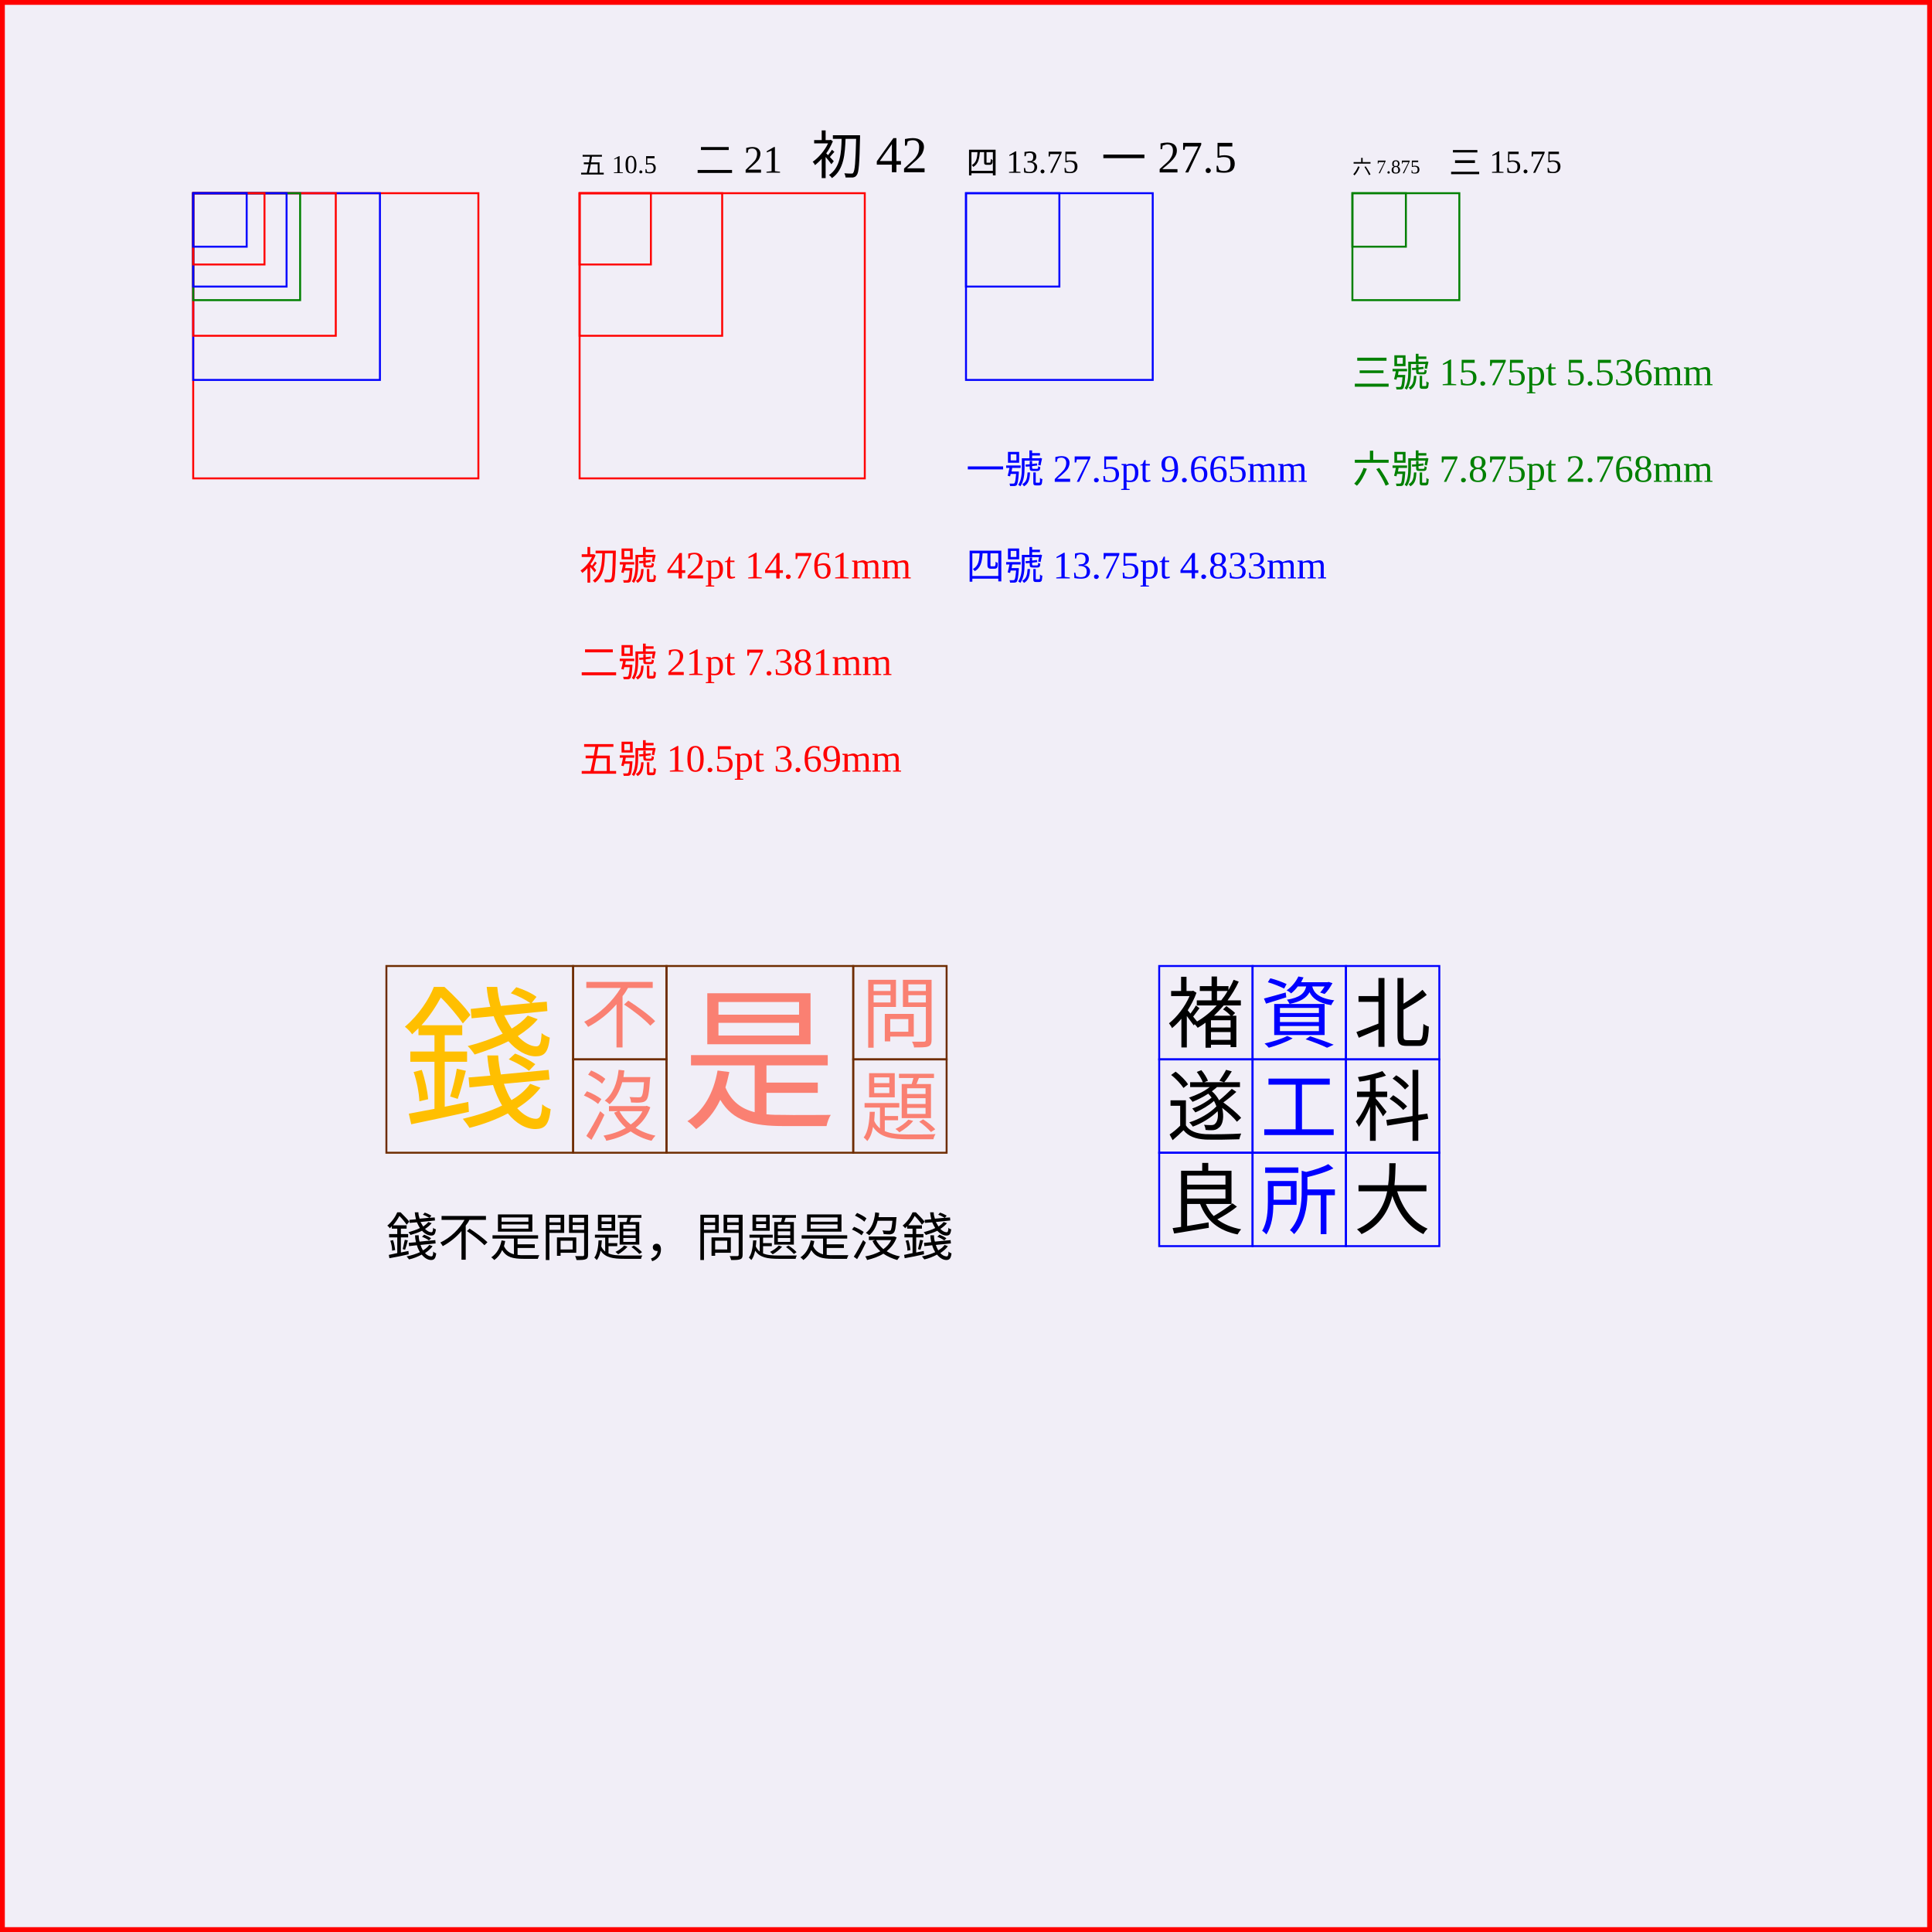
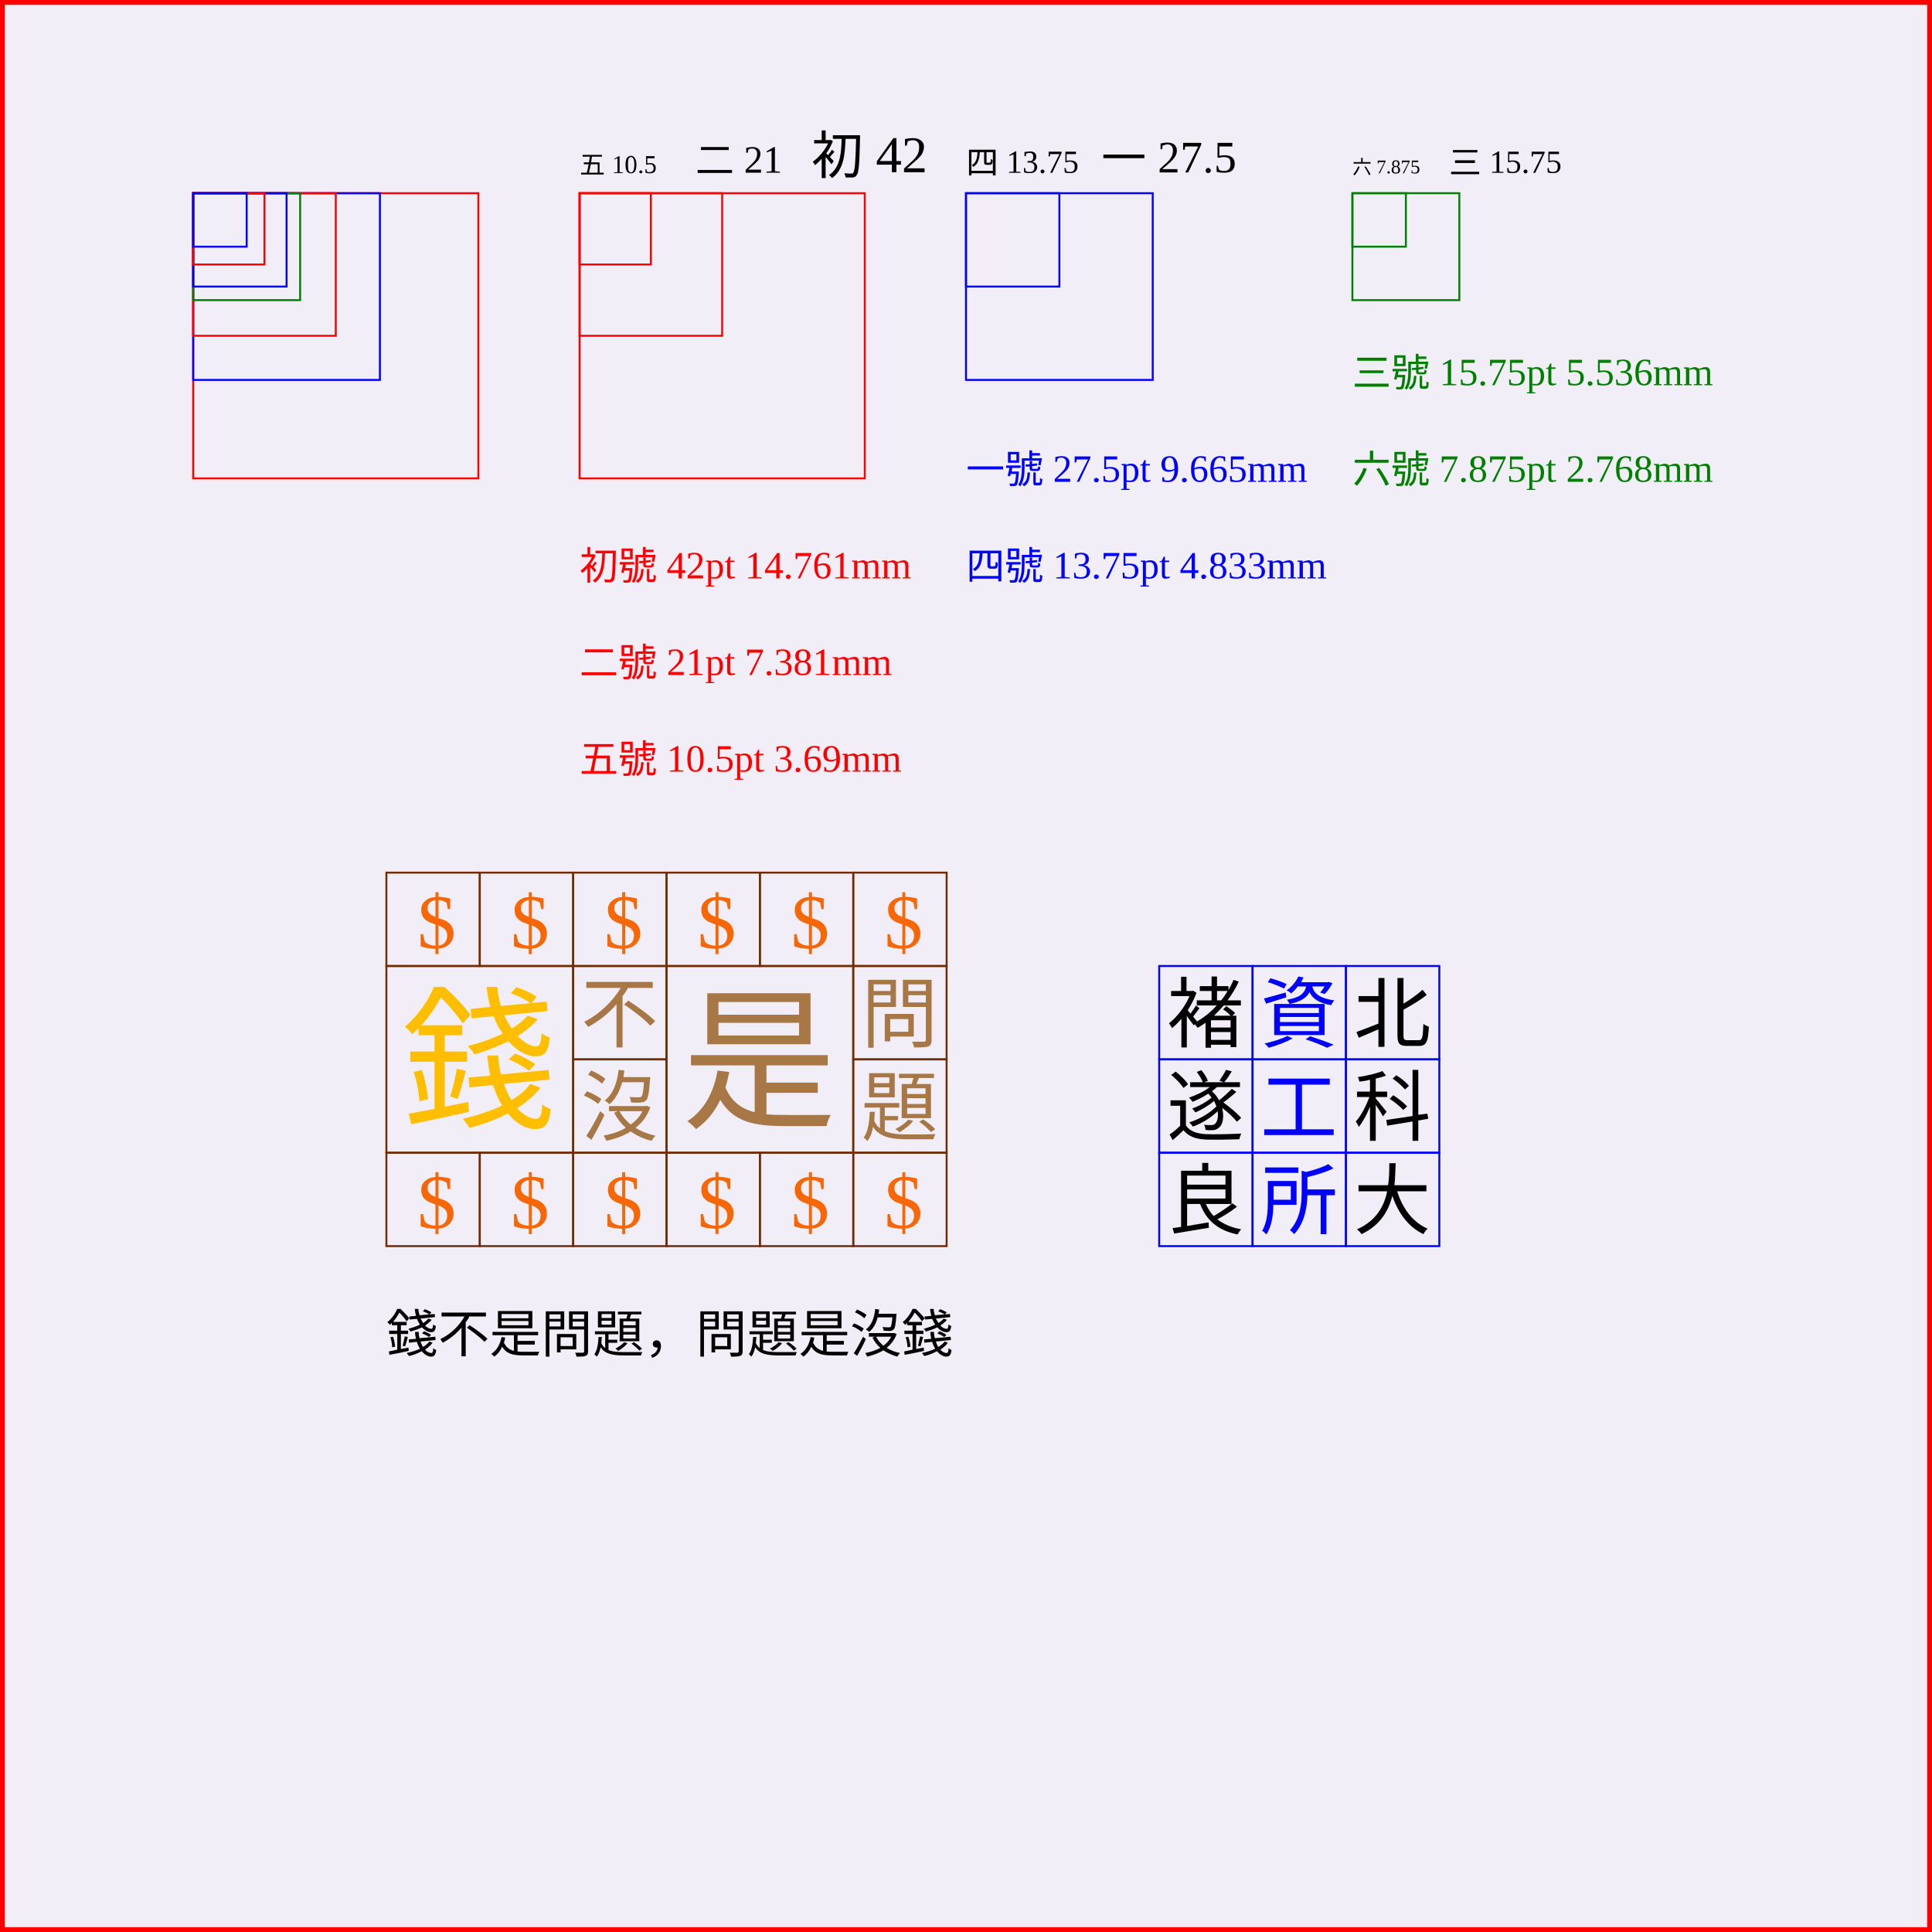
<svg xmlns="http://www.w3.org/2000/svg" version="1.1" width="100mm" height="100mm" viewBox="0 0 100 100">
  <rect x="0" y="0" width="100" height="100" stroke="red" stroke-width="0.5" fill="#F1EEF7" />
  <rect x="10" y="10" width="14.761" height="14.761" stroke="red" stroke-width="0.1" fill="none" />
  <rect x="10" y="10" width="9.665" height="9.665" stroke="blue" stroke-width="0.1" fill="none" />
  <rect x="10" y="10" width="7.38" height="7.38" stroke="red" stroke-width="0.1" fill="none" />
  <rect x="10" y="10" width="5.535" height="5.535" stroke="green" stroke-width="0.1" fill="none" />
  <rect x="10" y="10" width="4.833" height="4.833" stroke="blue" stroke-width="0.1" fill="none" />
  <rect x="10" y="10" width="3.69" height="3.69" stroke="red" stroke-width="0.1" fill="none" />
  <rect x="10" y="10" width="2.768" height="2.768" stroke="blue" stroke-width="0.1" fill="none" />
  <rect x="30" y="10" width="14.761" height="14.761" stroke="red" stroke-width="0.1" fill="none" />
  <text x="42" y="9" style="font-size:2pt;">初 42</text>
  <rect x="30" y="10" width="7.38" height="7.38" stroke="red" stroke-width="0.1" fill="none" />
  <text x="36" y="9" style="font-size:1.5pt;">二 21</text>
  <rect x="30" y="10" width="3.69" height="3.69" stroke="red" stroke-width="0.1" fill="none" />
  <text x="30" y="9" style="font-size:1pt;">五 10.5</text>
  <rect x="50" y="10" width="9.665" height="9.665" stroke="blue" stroke-width="0.1" fill="none" />
  <text x="57" y="9" style="font-size:1.75pt;">一 27.5</text>
  <rect x="50" y="10" width="4.833" height="4.833" stroke="blue" stroke-width="0.1" fill="none" />
  <text x="50" y="9" style="font-size:1.25pt;">四 13.75</text>
  <rect x="70" y="10" width="5.535" height="5.535" stroke="green" stroke-width="0.1" fill="none" />
  <text x="75" y="9" style="font-size:1.25pt;">三 15.75</text>
  <rect x="70" y="10" width="2.768" height="2.768" stroke="green" stroke-width="0.1" fill="none" />
  <text x="70" y="9" style="font-size:0.75pt;">六 7.875</text>
+   <rect x="20" y="45.167" width="4.833" height="4.833" stroke="#6E2C00" stroke-width="0.1" fill="none" />
+   <text x="21.6" y="49.067" style="font-size:3pt;;" fill="#F86706">$</text>
+   <rect x="24.833" y="45.167" width="4.833" height="4.833" stroke="#6E2C00" stroke-width="0.1" fill="none" />
+   <text x="26.433" y="49.067" style="font-size:3pt;;" fill="#F86706">$</text>
+   <rect x="29.666" y="45.167" width="4.833" height="4.833" stroke="#6E2C00" stroke-width="0.1" fill="none" />
+   <text x="31.266" y="49.067" style="font-size:3pt;;" fill="#F86706">$</text>
+   <rect x="34.499" y="45.167" width="4.833" height="4.833" stroke="#6E2C00" stroke-width="0.1" fill="none" />
+   <text x="36.099" y="49.067" style="font-size:3pt;;" fill="#F86706">$</text>
+   <rect x="39.332" y="45.167" width="4.833" height="4.833" stroke="#6E2C00" stroke-width="0.1" fill="none" />
+   <text x="40.932" y="49.067" style="font-size:3pt;;" fill="#F86706">$</text>
+   <rect x="44.165" y="45.167" width="4.833" height="4.833" stroke="#6E2C00" stroke-width="0.1" fill="none" />
+   <text x="45.765" y="49.067" style="font-size:3pt;;" fill="#F86706">$</text>
  <rect x="20" y="50" width="9.665" height="9.665" stroke="#6E2C00" stroke-width="0.1" fill="none" />
  <text x="20.8" y="57.8" style="font-size:6pt;" fill="#FFBF00">錢</text>
  <rect x="29.665" y="50" width="4.833" height="4.833" stroke="#6E2C00" stroke-width="0.1" fill="none" />
-   <text x="30.065" y="53.9" style="font-size:3pt;;" fill="#FA8072">不</text>
+   <text x="30.065" y="53.9" style="font-size:3pt;;" fill="#A87746">不</text>
  <rect x="29.665" y="54.833" width="4.833" height="4.833" stroke="#6E2C00" stroke-width="0.1" fill="none" />
-   <text x="30.065" y="58.733" style="font-size:3pt;" fill="#FA8072">沒</text>
+   <text x="30.065" y="58.733" style="font-size:3pt;" fill="#A87746">沒</text>
  <rect x="34.498" y="50" width="9.665" height="9.665" stroke="#6E2C00" stroke-width="0.1" fill="none" />
-   <text x="35.298" y="57.8" style="font-size:6pt;" fill="#FA8072">是</text>
+   <text x="35.298" y="57.8" style="font-size:6pt;" fill="#A87746">是</text>
  <rect x="44.163" y="50" width="4.833" height="4.833" stroke="#6E2C00" stroke-width="0.1" fill="none" />
-   <text x="44.563" y="53.9" style="font-size:3pt;" fill="#FA8072">問</text>
+   <text x="44.563" y="53.9" style="font-size:3pt;" fill="#A87746">問</text>
  <rect x="44.163" y="54.833" width="4.833" height="4.833" stroke="#6E2C00" stroke-width="0.1" fill="none" />
-   <text x="44.563" y="58.733" style="font-size:3pt;" fill="#FA8072">題</text>
-   <text x="20" y="65" style="font-size:2pt;">錢不是問題，問題是沒錢</text>
+   <text x="44.563" y="58.733" style="font-size:3pt;" fill="#A87746">題</text>
+   <rect x="20" y="59.666" width="4.833" height="4.833" stroke="#6E2C00" stroke-width="0.1" fill="none" />
+   <text x="21.6" y="63.566" style="font-size:3pt;;" fill="#F86706">$</text>
+   <rect x="24.833" y="59.666" width="4.833" height="4.833" stroke="#6E2C00" stroke-width="0.1" fill="none" />
+   <text x="26.433" y="63.566" style="font-size:3pt;;" fill="#F86706">$</text>
+   <rect x="29.666" y="59.666" width="4.833" height="4.833" stroke="#6E2C00" stroke-width="0.1" fill="none" />
+   <text x="31.266" y="63.566" style="font-size:3pt;;" fill="#F86706">$</text>
+   <rect x="34.499" y="59.666" width="4.833" height="4.833" stroke="#6E2C00" stroke-width="0.1" fill="none" />
+   <text x="36.099" y="63.566" style="font-size:3pt;;" fill="#F86706">$</text>
+   <rect x="39.332" y="59.666" width="4.833" height="4.833" stroke="#6E2C00" stroke-width="0.1" fill="none" />
+   <text x="40.932" y="63.566" style="font-size:3pt;;" fill="#F86706">$</text>
+   <rect x="44.165" y="59.666" width="4.833" height="4.833" stroke="#6E2C00" stroke-width="0.1" fill="none" />
+   <text x="45.765" y="63.566" style="font-size:3pt;;" fill="#F86706">$</text>
+   <text x="20" y="70" style="font-size:2pt;">錢不是問題，問題是沒錢</text>
  <rect x="60" y="50" width="4.833" height="4.833" stroke="blue" stroke-width="0.1" fill="none" />
  <text x="60.4" y="53.9" style="font-size:3pt;">褚</text>
  <rect x="60" y="54.833" width="4.833" height="4.833" stroke="blue" stroke-width="0.1" fill="none" />
  <text x="60.4" y="58.733" style="font-size:3pt;">遂</text>
  <rect x="60" y="59.666" width="4.833" height="4.833" stroke="blue" stroke-width="0.1" fill="none" />
  <text x="60.4" y="63.566" style="font-size:3pt;">良</text>
  <rect x="64.833" y="50" width="4.833" height="4.833" stroke="blue" stroke-width="0.1" fill="none" />
  <text x="65.233" y="53.9" style="font-size:3pt;;" fill="blue">資</text>
  <rect x="64.833" y="54.833" width="4.833" height="4.833" stroke="blue" stroke-width="0.1" fill="none" />
  <text x="65.233" y="58.733" style="font-size:3pt;" fill="blue">工</text>
  <rect x="64.833" y="59.666" width="4.833" height="4.833" stroke="blue" stroke-width="0.1" fill="none" />
  <text x="65.233" y="63.566" style="font-size:3pt;" fill="blue">所</text>
  <rect x="69.666" y="50" width="4.833" height="4.833" stroke="blue" stroke-width="0.1" fill="none" />
  <text x="70.066" y="53.9" style="font-size:3pt;">北</text>
  <rect x="69.666" y="54.833" width="4.833" height="4.833" stroke="blue" stroke-width="0.1" fill="none" />
  <text x="70.066" y="58.733" style="font-size:3pt;">科</text>
  <rect x="69.666" y="59.666" width="4.833" height="4.833" stroke="blue" stroke-width="0.1" fill="none" />
  <text x="70.066" y="63.566" style="font-size:3pt;">大</text>
  <text x="30" y="30" style="font-size:1.5pt;" fill="red">初號 42pt 14.761mm</text>
  <text x="30" y="35" style="font-size:1.5pt;" fill="red">二號 21pt 7.381mm</text>
  <text x="30" y="40" style="font-size:1.5pt;" fill="red">五號 10.5pt 3.69mm</text>
  <text x="50" y="25" style="font-size:1.5pt;" fill="blue">一號 27.5pt 9.665mm</text>
  <text x="50" y="30" style="font-size:1.5pt;" fill="blue">四號 13.75pt 4.833mm</text>
  <text x="70" y="20" style="font-size:1.5pt;" fill="green">三號 15.75pt 5.536mm</text>
  <text x="70" y="25" style="font-size:1.5pt;" fill="green">六號 7.875pt 2.768mm</text>
</svg>
